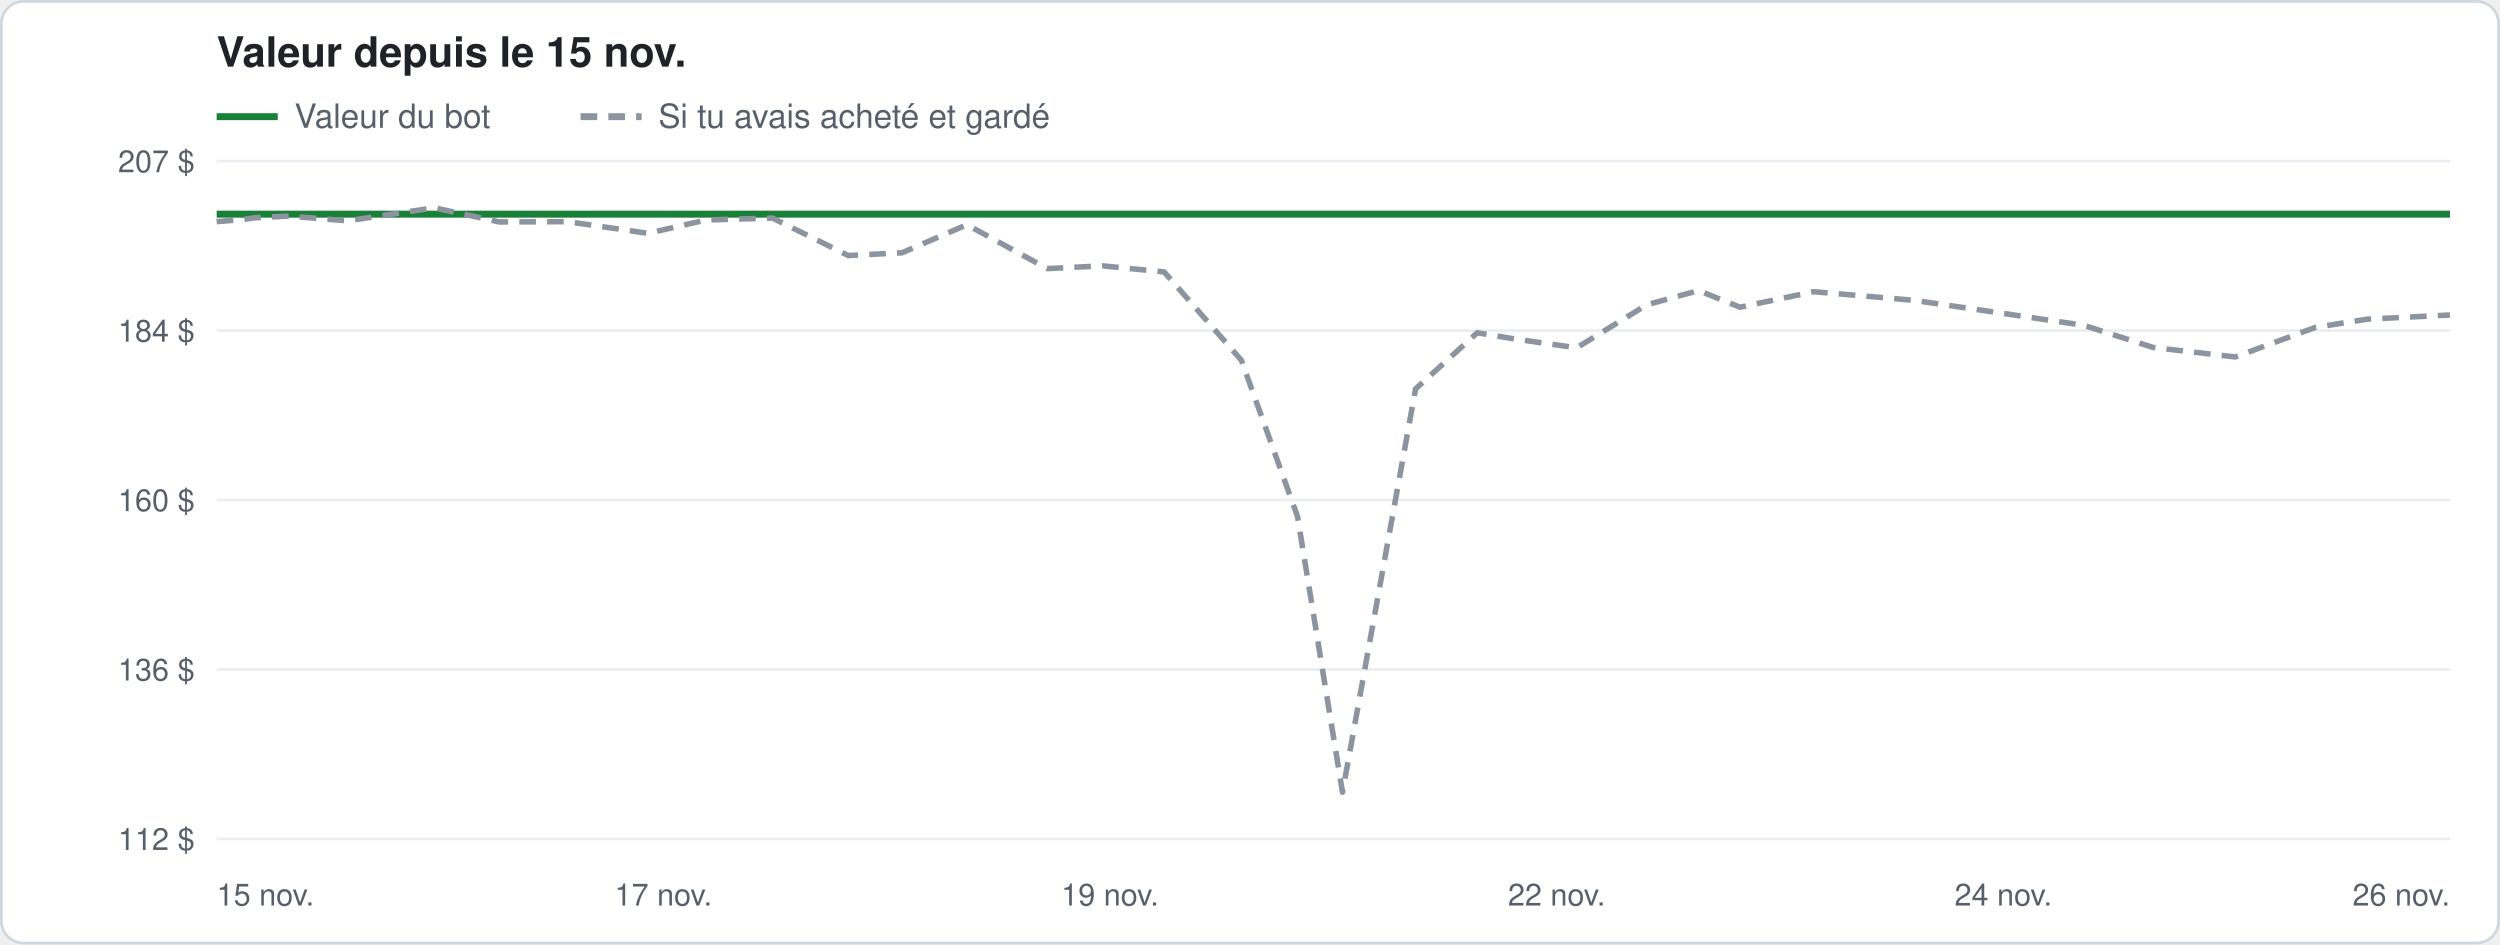
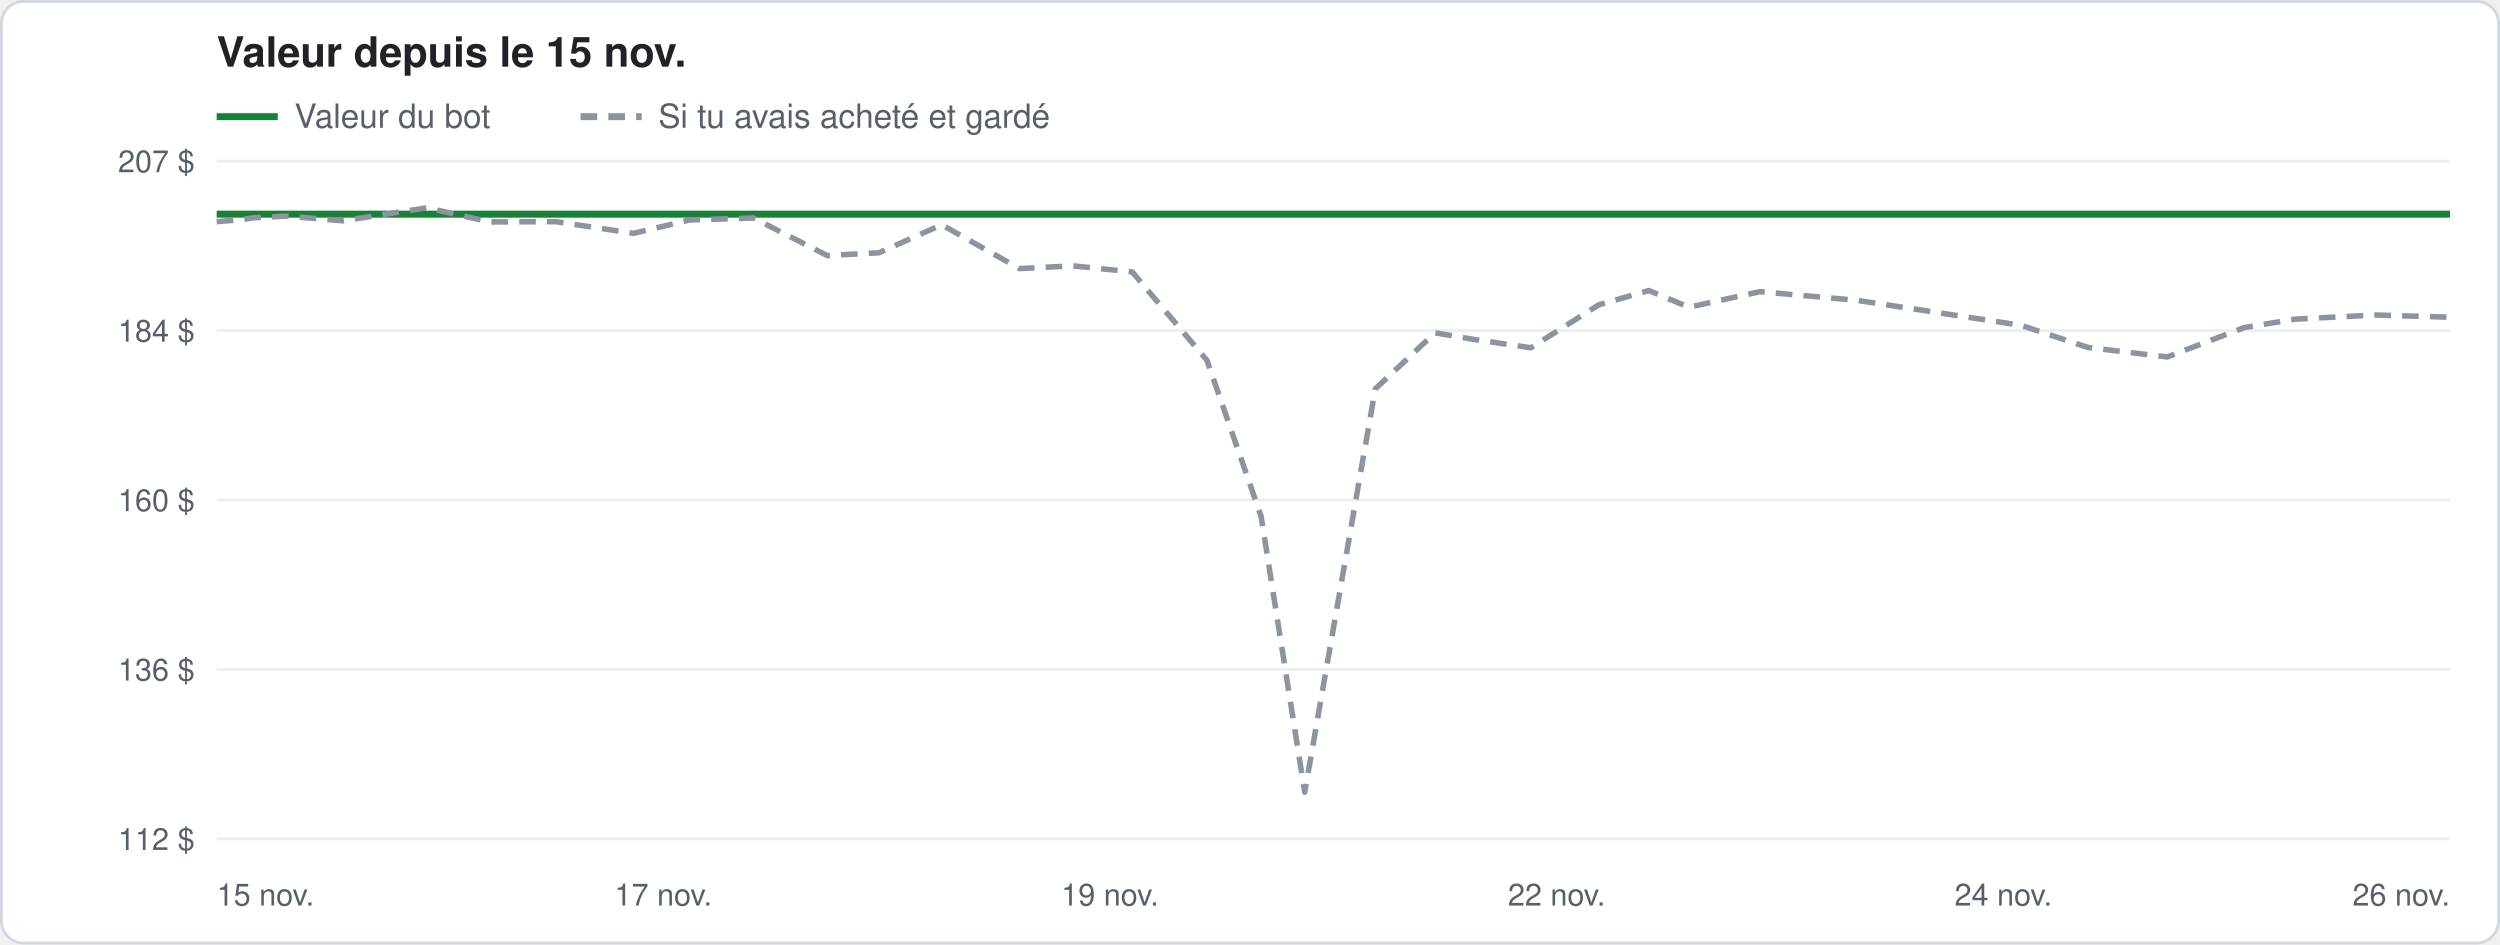
<svg xmlns="http://www.w3.org/2000/svg" width="900" height="340" viewBox="0 0 900 340" font-family="-apple-system, Segoe UI, Helvetica, Arial, sans-serif">
  <rect x="0.5" y="0.5" width="899" height="339" rx="8" fill="#ffffff" stroke="#d0d7de" />
  <text x="78" y="24" font-size="15" font-weight="600" fill="#1f2328">Valeur depuis le 15 nov.</text>
  <line x1="78" y1="42" x2="100" y2="42" stroke="#1a7f37" stroke-width="2.5" />
  <text x="106" y="46" font-size="12" fill="#57606a">Valeur du bot</text>
  <line x1="209" y1="42" x2="231" y2="42" stroke="#8c959f" stroke-width="2.5" stroke-dasharray="6 4" />
  <text x="237" y="46" font-size="12" fill="#57606a">Si tu avais acheté et gardé</text>
  <line x1="78" y1="302.0" x2="882" y2="302.0" stroke="#eaeef2" />
  <text x="70" y="306.0" font-size="11" fill="#57606a" text-anchor="end">112 $</text>
  <line x1="78" y1="241.0" x2="882" y2="241.0" stroke="#eaeef2" />
  <text x="70" y="245.0" font-size="11" fill="#57606a" text-anchor="end">136 $</text>
  <line x1="78" y1="180.0" x2="882" y2="180.0" stroke="#eaeef2" />
  <text x="70" y="184.0" font-size="11" fill="#57606a" text-anchor="end">160 $</text>
  <line x1="78" y1="119.0" x2="882" y2="119.0" stroke="#eaeef2" />
  <text x="70" y="123.0" font-size="11" fill="#57606a" text-anchor="end">184 $</text>
  <line x1="78" y1="58.0" x2="882" y2="58.0" stroke="#eaeef2" />
  <text x="70" y="62.0" font-size="11" fill="#57606a" text-anchor="end">207 $</text>
  <text x="78.0" y="326" font-size="11" fill="#57606a" text-anchor="start">15 nov.</text>
  <text x="238.8" y="326" font-size="11" fill="#57606a" text-anchor="middle">17 nov.</text>
  <text x="399.6" y="326" font-size="11" fill="#57606a" text-anchor="middle">19 nov.</text>
  <text x="560.4" y="326" font-size="11" fill="#57606a" text-anchor="middle">22 nov.</text>
  <text x="721.2" y="326" font-size="11" fill="#57606a" text-anchor="middle">24 nov.</text>
  <text x="882.0" y="326" font-size="11" fill="#57606a" text-anchor="end">26 nov.</text>
-   <polyline points="78.0,77.1 87.7,77.1 91.7,77.1 104.0,77.1 125.1,77.1 156.3,77.1 179.8,77.1 204.4,77.1 233.3,77.1 254.1,77.1 278.1,77.1 305.4,77.1 324.7,77.1 348.1,77.1 377.0,77.1 396.9,77.1 419.1,77.1 446.9,77.1 467.1,77.1 483.3,77.1 509.6,77.1 531.8,77.1 545.8,77.1 567.6,77.1 592.9,77.1 611.5,77.1 626.4,77.1 652.9,77.1 688.9,77.1 713.5,77.1 750.1,77.1 775.2,77.1 804.7,77.1 833.4,77.1 852.2,77.1 882.0,77.1" fill="none" stroke="#1a7f37" stroke-width="2.5" stroke-linejoin="round" />
-   <polyline points="78.0,79.8 87.7,79.0 91.7,78.4 104.0,77.8 125.1,79.5 156.3,74.8 179.8,79.9 204.4,79.8 233.3,84.0 254.1,79.2 278.1,78.5 305.4,92.0 324.7,91.0 348.1,80.9 377.0,96.7 396.9,95.7 419.1,97.9 446.9,129.7 467.1,185.9 483.3,285.2 509.6,140.0 531.8,119.8 545.8,122.1 567.6,125.2 592.9,109.7 611.5,104.6 626.4,110.6 652.9,105.0 688.9,108.1 713.5,111.7 750.1,117.1 775.2,125.1 804.7,128.5 833.4,117.9 852.2,114.9 882.0,113.4" fill="none" stroke="#8c959f" stroke-width="2" stroke-linejoin="round" stroke-dasharray="6 4" />
+   <polyline points="78.0,77.1 87.4,77.1 91.3,77.1 103.1,77.1 123.5,77.1 153.7,77.1 176.3,77.1 200.2,77.1 228.1,77.1 248.2,77.1 271.3,77.1 297.8,77.1 316.4,77.1 339.0,77.1 367.0,77.1 386.2,77.1 407.6,77.1 434.5,77.1 454.0,77.1 469.7,77.1 495.1,77.1 516.6,77.1 530.0,77.1 551.1,77.1 575.6,77.1 593.6,77.1 608.0,77.1 633.6,77.1 668.3,77.1 692.1,77.1 727.5,77.1 751.7,77.1 780.2,77.1 808.0,77.1 826.2,77.1 855.0,77.1 882.0,77.1" fill="none" stroke="#1a7f37" stroke-width="2.5" stroke-linejoin="round" />
+   <polyline points="78.0,79.8 87.4,79.0 91.3,78.4 103.1,77.8 123.5,79.5 153.7,74.8 176.3,79.9 200.2,79.8 228.1,84.0 248.2,79.2 271.3,78.5 297.8,92.0 316.4,91.0 339.0,80.9 367.0,96.7 386.2,95.7 407.6,97.9 434.5,129.7 454.0,185.9 469.7,285.2 495.1,140.0 516.6,119.8 530.0,122.1 551.1,125.2 575.6,109.7 593.6,104.6 608.0,110.6 633.6,105.0 668.3,108.1 692.1,111.7 727.5,117.1 751.7,125.1 780.2,128.5 808.0,117.9 826.2,114.9 855.0,113.4 882.0,114.2" fill="none" stroke="#8c959f" stroke-width="2" stroke-linejoin="round" stroke-dasharray="6 4" />
</svg>
